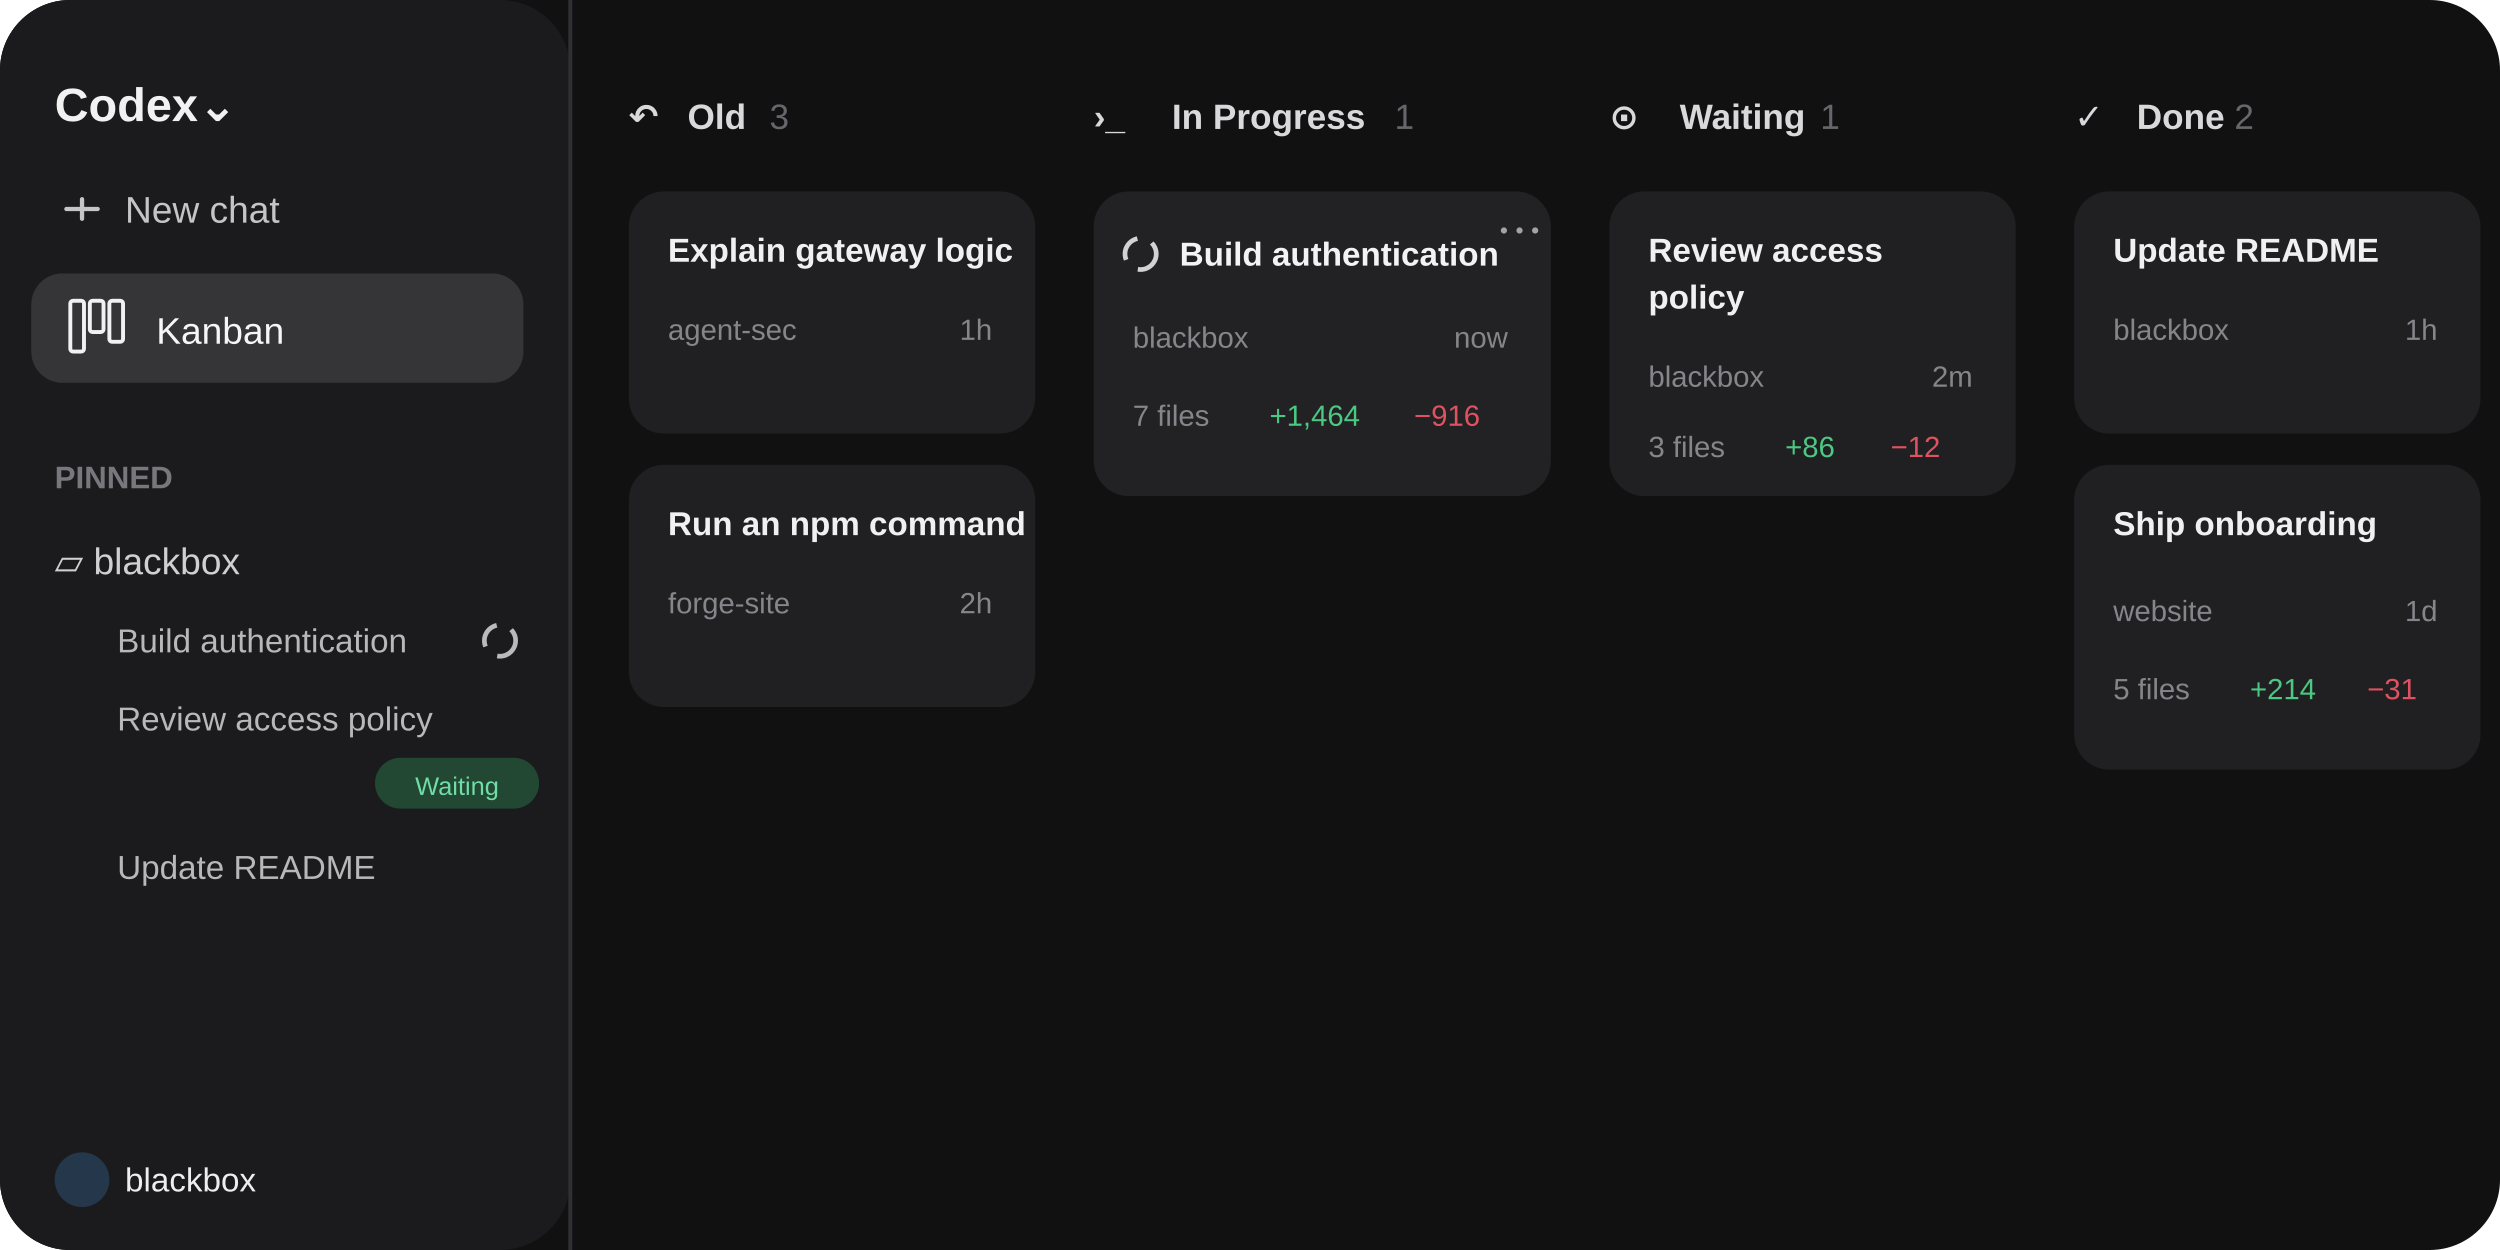
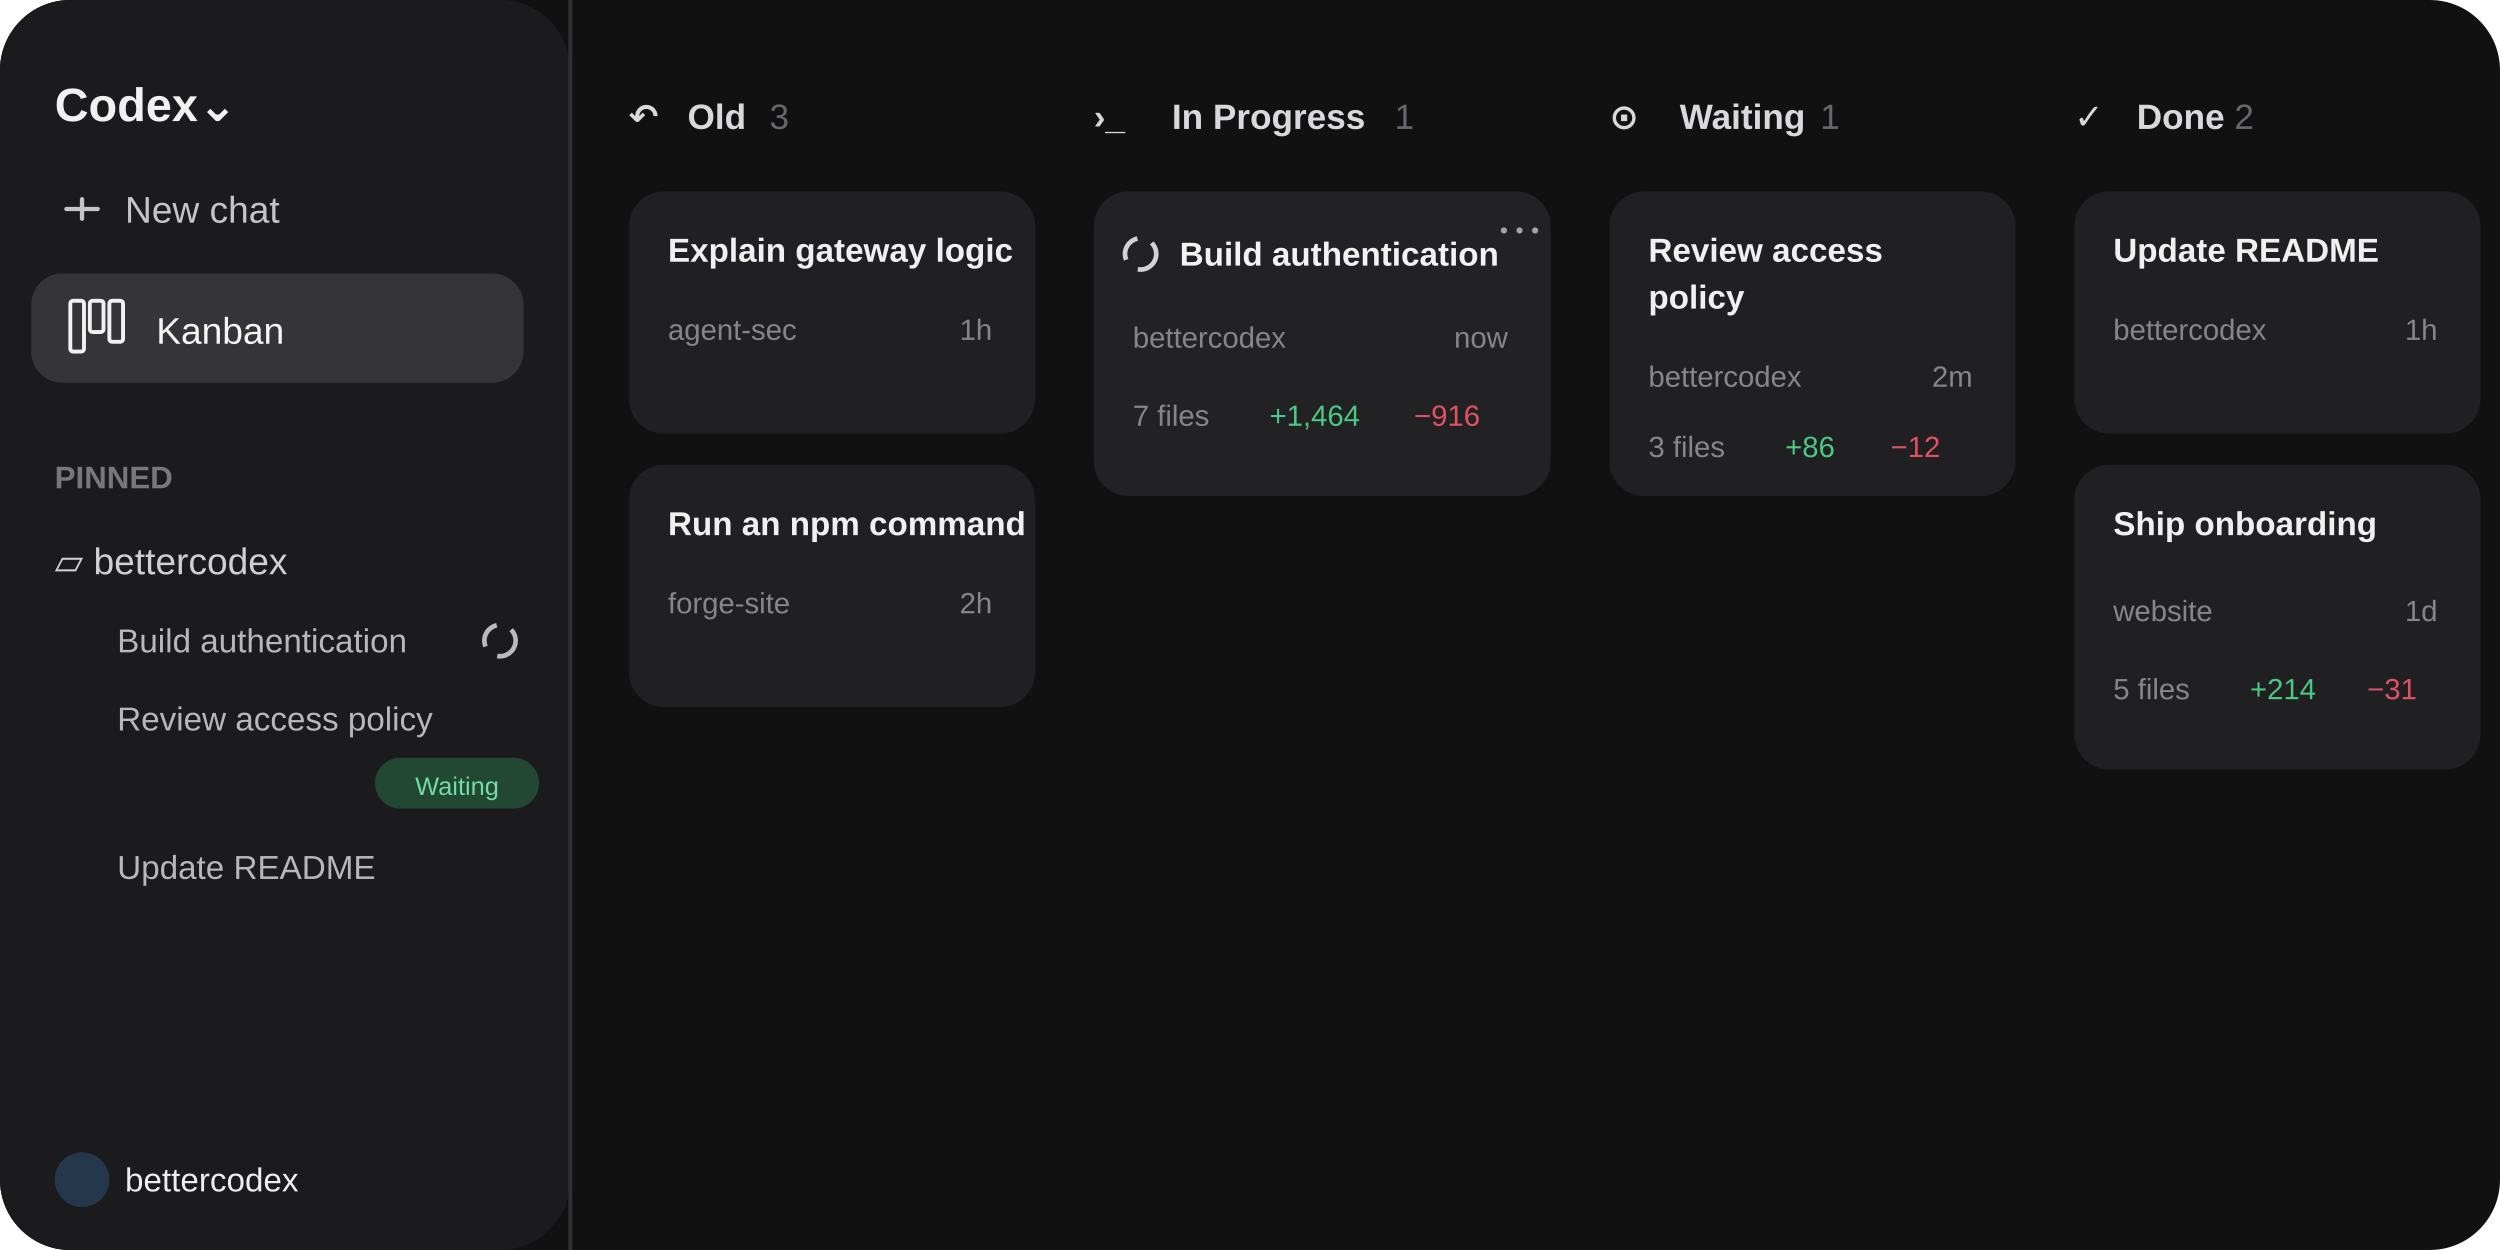
<svg xmlns="http://www.w3.org/2000/svg" width="640" height="320" viewBox="0 0 640 320" role="img" aria-labelledby="title desc">
  <rect width="640" height="320" rx="18" fill="#111112" />
  <rect width="146" height="320" rx="18" fill="#1b1b1d" />
  <path d="M146 0v320" stroke="#303034" />
  <g font-family="Segoe UI,Arial,sans-serif">
    <g transform="translate(14 17)">
      <text x="0" y="14" fill="#f1f1f2" font-size="12" font-weight="650">Codex⌄</text>
      <g transform="translate(0 34)" fill="#c5c5c8" font-size="9.5">
        <path d="M3 2.5h8M7 0v5" stroke="#c5c5c8" stroke-width="1.1" stroke-linecap="round" />
        <text x="18" y="6">New chat</text>
      </g>
      <g transform="translate(-6 53)">
        <rect width="126" height="28" rx="8" fill="#353537" />
        <g transform="translate(10 7)" fill="none" stroke="#f1f1f2" stroke-width="1">
          <rect width="3.5" height="13" rx=".7" />
          <rect x="5" width="3.5" height="8" rx=".7" />
          <rect x="10" width="3.5" height="10.5" rx=".7" />
        </g>
        <text x="32" y="18" fill="#f6f6f7" font-size="9.5">Kanban</text>
      </g>
      <text x="0" y="108" fill="#77777d" font-size="8" font-weight="650">PINNED</text>
-       <text x="0" y="130" fill="#d0d0d2" font-size="9.5">▱ blackbox</text>
+       <text x="0" y="130" fill="#d0d0d2" font-size="9.5">▱ bettercodex</text>
      <text x="16" y="150" fill="#b7b7bc" font-size="8.5">Build authentication</text>
      <circle cx="114" cy="147" r="4" fill="none" stroke="#bababe" stroke-width="1.2" stroke-dasharray="7 4" />
      <text x="16" y="170" fill="#b7b7bc" font-size="8.5">Review access policy</text>
      <rect x="82" y="177" width="42" height="13" rx="6.5" fill="#224834" />
      <text x="103" y="186.5" text-anchor="middle" fill="#70dda6" font-size="6.5">Waiting</text>
      <text x="16" y="208" fill="#b7b7bc" font-size="8.5">Update README</text>
      <circle cx="7" cy="285" r="7" fill="#25374a" />
-       <text x="18" y="288" fill="#eeeeef" font-size="8.5">blackbox</text>
+       <text x="18" y="288" fill="#eeeeef" font-size="8.5">bettercodex</text>
    </g>
    <g transform="translate(161 22)">
      <g fill="#d9d9dc" font-size="9" font-weight="650">
        <text x="0" y="11">↶</text>
        <text x="15" y="11">Old</text>
        <text x="36" y="11" fill="#66666b" font-weight="500">3</text>
        <text x="119" y="11">›_</text>
        <text x="139" y="11">In Progress</text>
        <text x="196" y="11" fill="#66666b" font-weight="500">1</text>
        <text x="251" y="11">⊙</text>
        <text x="269" y="11">Waiting</text>
        <text x="305" y="11" fill="#66666b" font-weight="500">1</text>
        <text x="370" y="11">✓</text>
        <text x="386" y="11">Done</text>
        <text x="411" y="11" fill="#66666b" font-weight="500">2</text>
      </g>
      <g transform="translate(0 27)">
        <g>
          <rect width="104" height="62" rx="9" fill="#202022" />
          <text x="10" y="18" fill="#f0f0f1" font-size="8.5" font-weight="600">Explain gateway logic</text>
          <text x="10" y="38" fill="#85858b" font-size="7.5">agent-sec</text>
          <text x="93" y="38" text-anchor="end" fill="#85858b" font-size="7.5">1h</text>
        </g>
        <g transform="translate(0 70)">
          <rect width="104" height="62" rx="9" fill="#202022" />
          <text x="10" y="18" fill="#f0f0f1" font-size="8.5" font-weight="600">Run an npm command</text>
          <text x="10" y="38" fill="#85858b" font-size="7.5">forge-site</text>
          <text x="93" y="38" text-anchor="end" fill="#85858b" font-size="7.5">2h</text>
        </g>
        <g transform="translate(119)">
          <rect width="117" height="78" rx="9" fill="#222224" />
          <circle cx="12" cy="16" r="4" fill="none" stroke="#d2d2d5" stroke-width="1.2" stroke-dasharray="7 4" />
          <text x="22" y="19" fill="#f3f3f4" font-size="8.5" font-weight="600">Build authentication</text>
          <g fill="#a2a2a7">
            <circle cx="105" cy="10" r=".8" />
            <circle cx="109" cy="10" r=".8" />
            <circle cx="113" cy="10" r=".8" />
          </g>
-           <text x="10" y="40" fill="#85858b" font-size="7.5">blackbox</text>
+           <text x="10" y="40" fill="#85858b" font-size="7.5">bettercodex</text>
          <text x="106" y="40" text-anchor="end" fill="#85858b" font-size="7.5">now</text>
          <text x="10" y="60" fill="#85858b" font-size="7.5">7 files</text>
          <text x="45" y="60" fill="#4bc982" font-size="7.5">+1,464</text>
          <text x="82" y="60" fill="#e05262" font-size="7.5">−916</text>
        </g>
        <g transform="translate(251)">
          <rect width="104" height="78" rx="9" fill="#202022" />
          <text x="10" y="18" fill="#f0f0f1" font-size="8.5" font-weight="600">Review access</text>
          <text x="10" y="30" fill="#f0f0f1" font-size="8.5" font-weight="600">policy</text>
-           <text x="10" y="50" fill="#85858b" font-size="7.5">blackbox</text>
+           <text x="10" y="50" fill="#85858b" font-size="7.5">bettercodex</text>
          <text x="93" y="50" text-anchor="end" fill="#85858b" font-size="7.5">2m</text>
          <text x="10" y="68" fill="#85858b" font-size="7.5">3 files</text>
          <text x="45" y="68" fill="#4bc982" font-size="7.5">+86</text>
          <text x="72" y="68" fill="#e05262" font-size="7.5">−12</text>
        </g>
        <g transform="translate(370)">
          <rect width="104" height="62" rx="9" fill="#202022" />
          <text x="10" y="18" fill="#f0f0f1" font-size="8.5" font-weight="600">Update README</text>
-           <text x="10" y="38" fill="#85858b" font-size="7.5">blackbox</text>
+           <text x="10" y="38" fill="#85858b" font-size="7.5">bettercodex</text>
          <text x="93" y="38" text-anchor="end" fill="#85858b" font-size="7.5">1h</text>
        </g>
        <g transform="translate(370 70)">
          <rect width="104" height="78" rx="9" fill="#202022" />
          <text x="10" y="18" fill="#f0f0f1" font-size="8.5" font-weight="600">Ship onboarding</text>
          <text x="10" y="40" fill="#85858b" font-size="7.5">website</text>
          <text x="93" y="40" text-anchor="end" fill="#85858b" font-size="7.5">1d</text>
          <text x="10" y="60" fill="#85858b" font-size="7.5">5 files</text>
          <text x="45" y="60" fill="#4bc982" font-size="7.5">+214</text>
          <text x="75" y="60" fill="#e05262" font-size="7.5">−31</text>
        </g>
      </g>
    </g>
  </g>
</svg>
